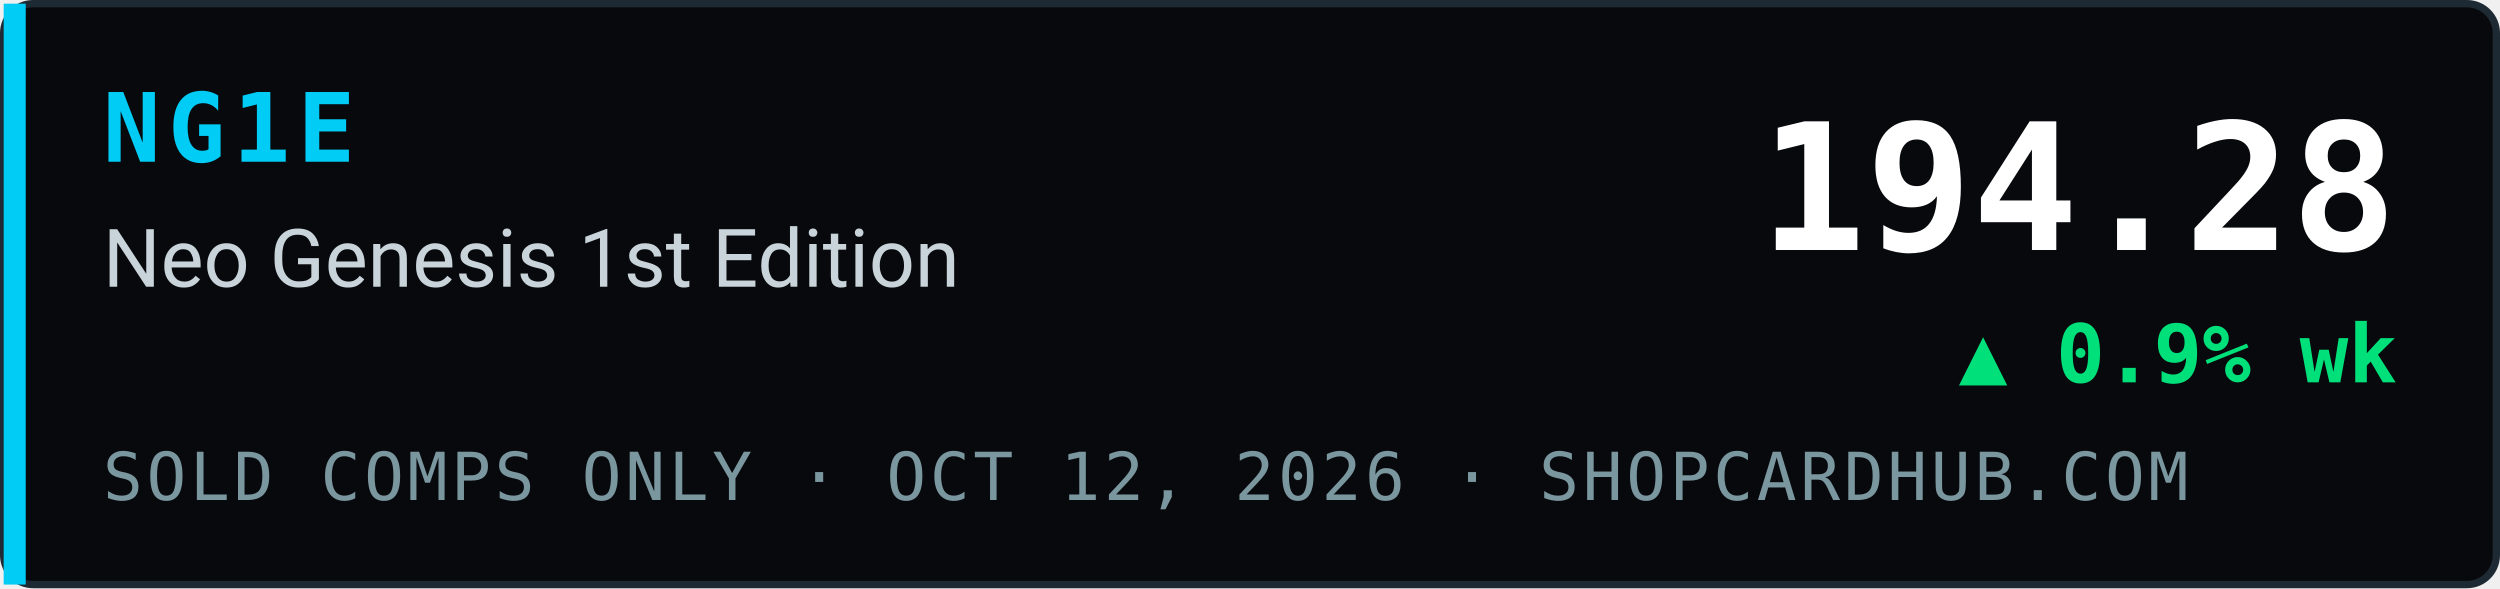
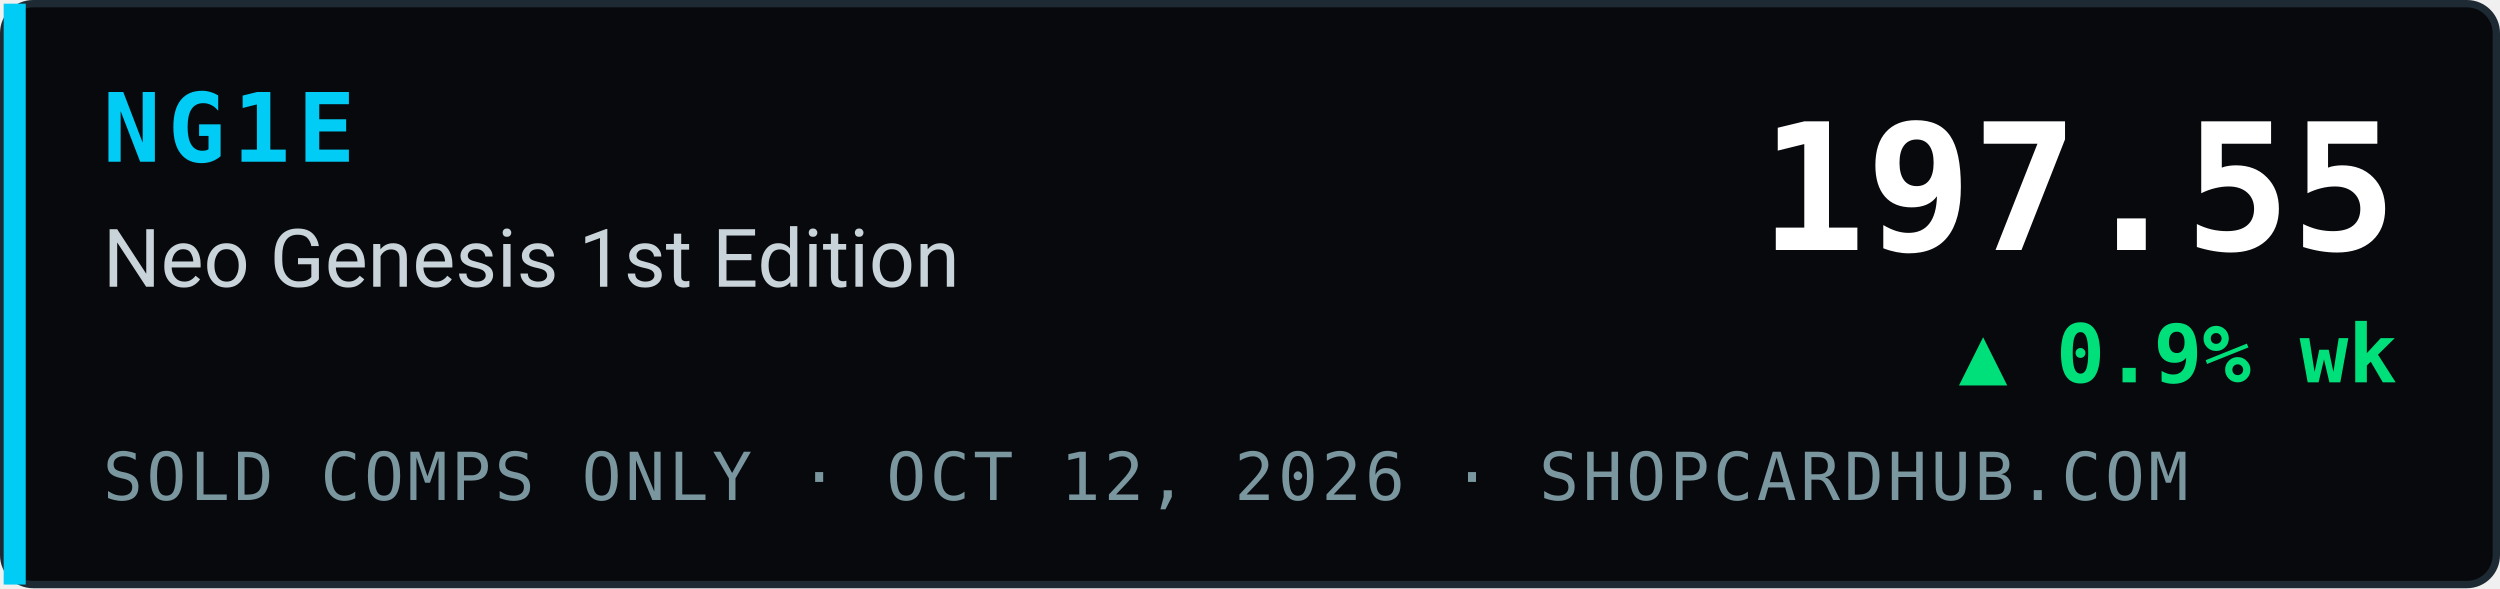
- <svg xmlns="http://www.w3.org/2000/svg" width="340" height="80" viewBox="0 0 340 80" role="img" aria-label="NG1E Neo Genesis 1st Edition index 194.28, ▲ 0.9% wk, sold comps only, ShopCardHub">
+ <svg xmlns="http://www.w3.org/2000/svg" width="340" height="80" viewBox="0 0 340 80" role="img" aria-label="NG1E Neo Genesis 1st Edition index 197.55, ▲ 0.9% wk, sold comps only, ShopCardHub">
  <rect x="0.5" y="0.5" width="339" height="79" rx="4" fill="#07090c" stroke="#1e2a33" />
  <rect x="0.5" y="0.5" width="3" height="79" fill="#00ccf5" />
  <text x="14" y="22" font-family="ui-monospace,SFMono-Regular,Menlo,Consolas,monospace" font-size="13" font-weight="700" fill="#00ccf5" letter-spacing="1">NG1E</text>
  <text x="14" y="39" font-family="system-ui,-apple-system,Segoe UI,Roboto,Helvetica,Arial,sans-serif" font-size="11" fill="#c9d4da">Neo Genesis 1st Edition</text>
  <text x="14" y="68" font-family="ui-monospace,SFMono-Regular,Menlo,Consolas,monospace" font-size="9" fill="#7a969e" letter-spacing="0.5">SOLD COMPS ONLY · OCT 12, 2026 · SHOPCARDHUB.COM</text>
-   <text x="326" y="34" text-anchor="end" font-family="ui-monospace,SFMono-Regular,Menlo,Consolas,monospace" font-size="24" font-weight="700" fill="#ffffff">194.28</text>
+   <text x="326" y="34" text-anchor="end" font-family="ui-monospace,SFMono-Regular,Menlo,Consolas,monospace" font-size="24" font-weight="700" fill="#ffffff">197.55</text>
  <text x="326" y="52" text-anchor="end" font-family="ui-monospace,SFMono-Regular,Menlo,Consolas,monospace" font-size="11" font-weight="700" fill="#00e07a">▲ 0.9% wk</text>
</svg>
